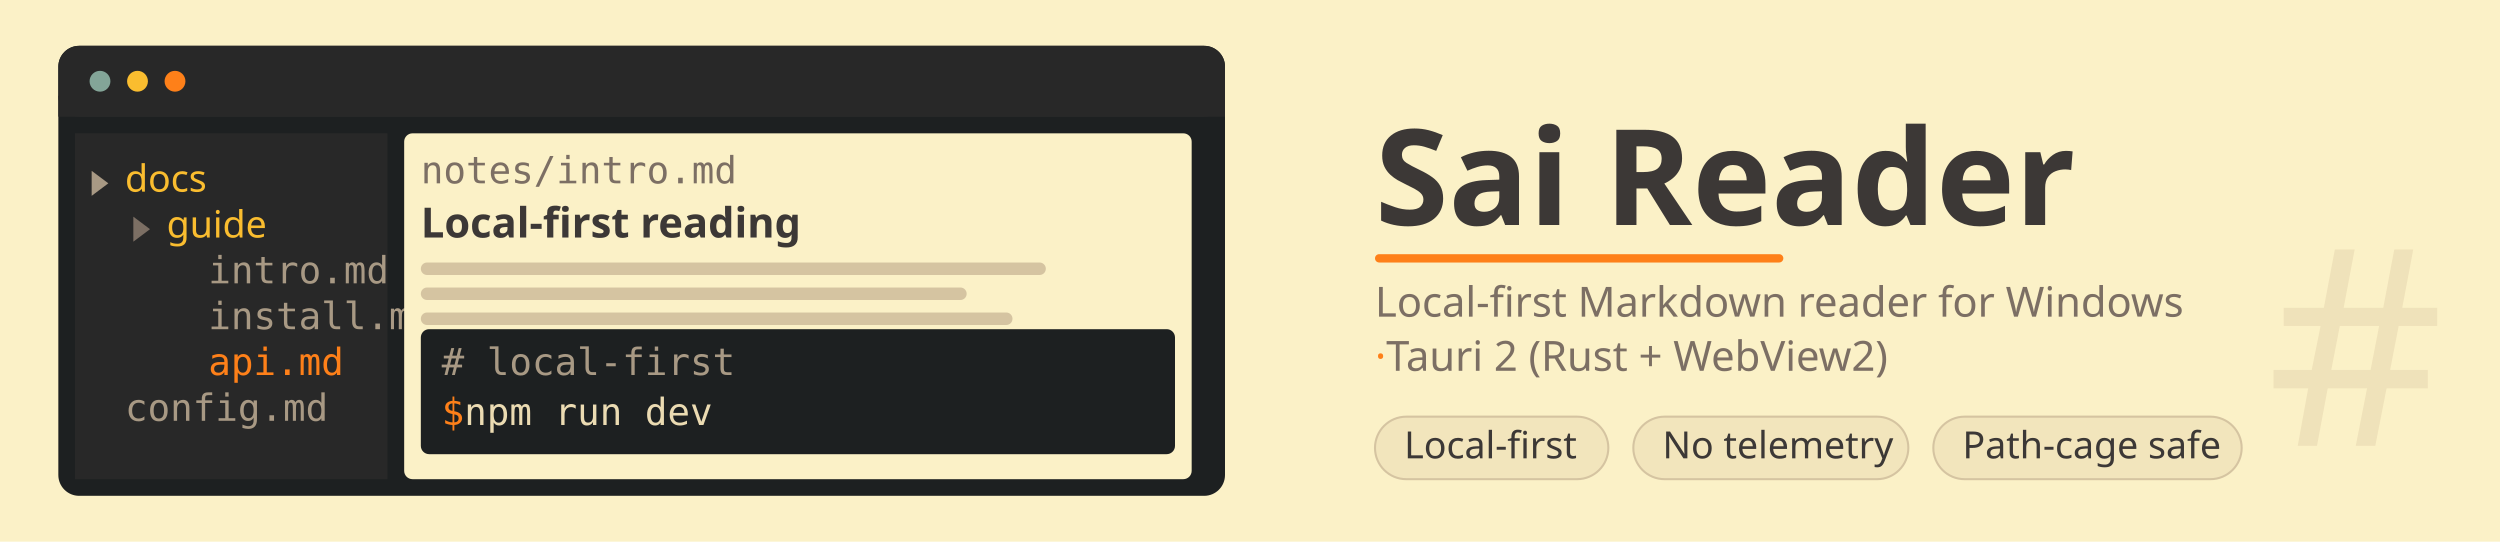
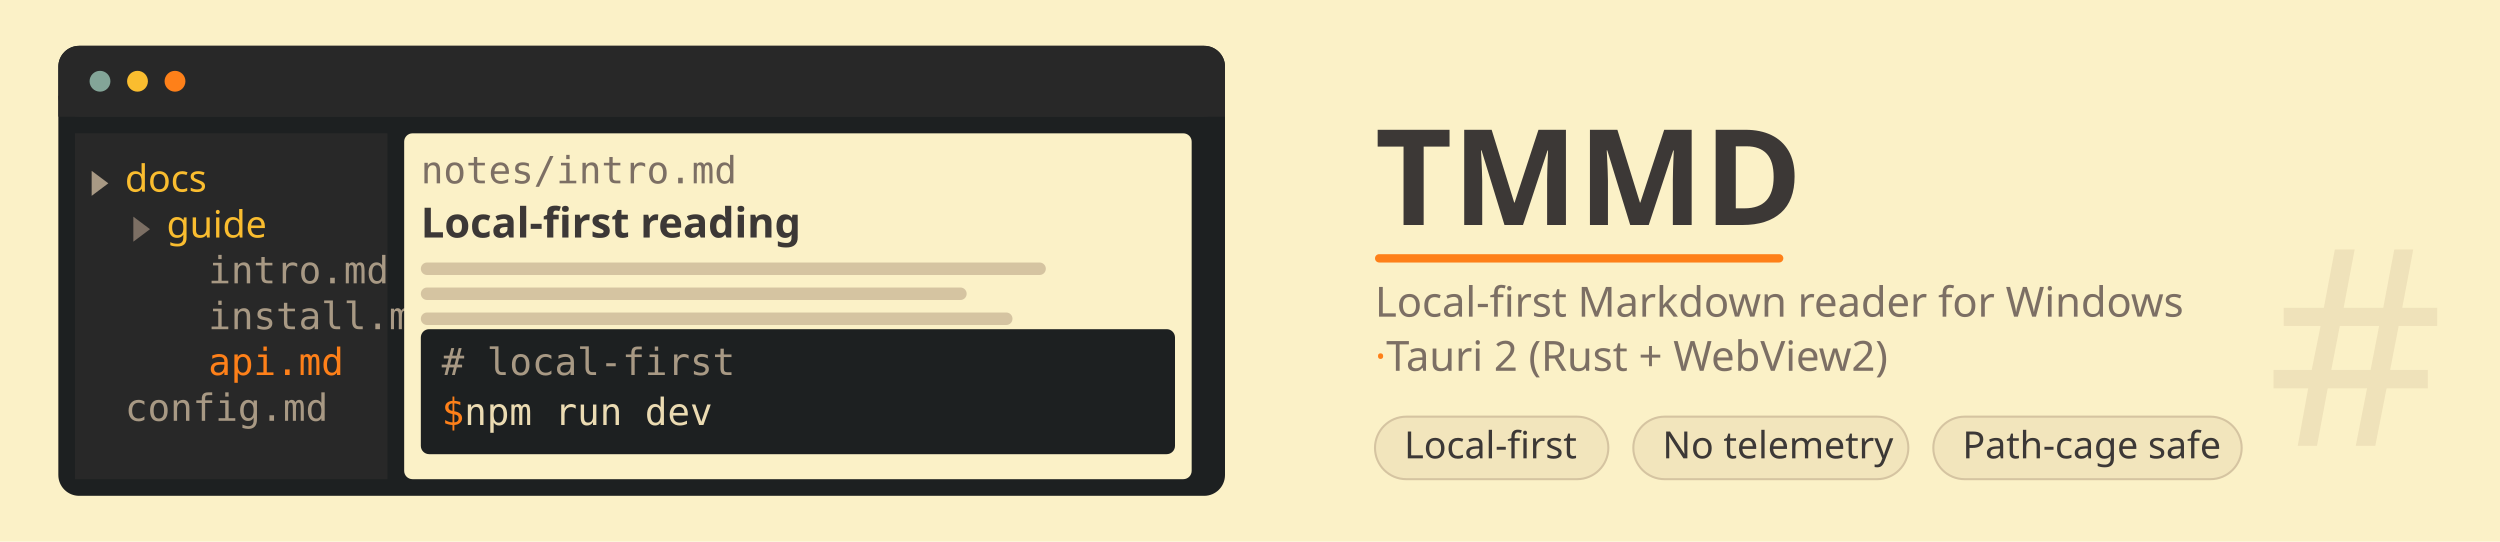
- <svg xmlns="http://www.w3.org/2000/svg" viewBox="0 0 1200 260" width="100%" role="img" aria-label="Sai Reader hero — local-first Markdown reader for Windows">
+ <svg xmlns="http://www.w3.org/2000/svg" viewBox="0 0 1200 260" width="100%" role="img" aria-label="TMMD hero — transparent local-first Markdown reader for Windows">
  <style>
text{font-family:system-ui,"Segoe UI",sans-serif}
.mono{font-family:Consolas,monospace}
</style>
  <rect width="1200" height="260" fill="#fbf1c7" />
  <text x="1088" y="214" font-size="132" fill="#e6d5ae" opacity=".55">#</text>
  <g>
    <rect x="28" y="22" width="560" height="216" rx="10" fill="#1d2021" />
    <rect x="28" y="22" width="560" height="34" rx="10" fill="#282828" />
    <rect x="28" y="46" width="560" height="10" fill="#282828" />
    <circle cx="48" cy="39" r="5" fill="#83a598" />
    <circle cx="66" cy="39" r="5" fill="#fabd2f" />
    <circle cx="84" cy="39" r="5" fill="#fe8019" />
    <rect x="36" y="64" width="150" height="166" fill="#282828" />
    <path d="M44 82 L52 88 L44 94 Z" fill="#a89984" />
    <text x="60" y="92" font-size="18" fill="#fabd2f">docs</text>
    <path d="M64 104 L72 110 L64 116 Z" fill="#7c6f64" />
    <text x="80" y="114" font-size="18" fill="#fabd2f">guide</text>
    <text class="mono" x="100" y="136" font-size="18" fill="#a89984">intro.md</text>
    <text class="mono" x="100" y="158" font-size="18" fill="#a89984">install.md</text>
    <text class="mono" x="100" y="180" font-size="18" fill="#fe8019">api.md</text>
    <text class="mono" x="60" y="202" font-size="18" fill="#a89984">config.md</text>
    <rect x="194" y="64" width="378" height="166" rx="4" fill="#fbf1c7" />
    <text class="mono" x="202" y="88" font-size="18" fill="#7c6f64">notes/intro.md</text>
    <text x="202" y="114" font-size="20" font-weight="700" fill="#3c3836">Local-first reading</text>
    <rect x="202" y="126" width="300" height="6" rx="3" fill="#d5c4a1" />
    <rect x="202" y="138" width="262" height="6" rx="3" fill="#d5c4a1" />
    <rect x="202" y="150" width="284" height="6" rx="3" fill="#d5c4a1" />
    <rect x="202" y="158" width="362" height="60" rx="4" fill="#1d2021" />
    <text class="mono" x="212" y="180" font-size="18" fill="#a89984"># local-first</text>
    <text class="mono" x="212" y="204" font-size="18" fill="#ebdbb2">
      <tspan fill="#fe8019">$ </tspan>npm run dev</text>
  </g>
-   <text x="660" y="108" font-size="64" font-weight="700" fill="#3c3836">Sai Reader</text>
+   <text x="660" y="108" font-size="64" font-weight="700" fill="#3c3836">TMMD</text>
  <rect x="660" y="122" width="196" height="4" rx="2" fill="#fe8019" />
  <text x="660" y="152" font-size="20" fill="#7c6f64">Local-first Markdown reader for Windows</text>
  <text x="660" y="178" font-size="20" fill="#7c6f64">
    <tspan fill="#fe8019">· </tspan>Tauri 2 (Rust + WebView2)</text>
  <g font-size="18">
    <rect x="660" y="200" width="112" height="30" rx="15" fill="#f2e5bc" stroke="#d5c4a1" />
    <text x="674" y="220" fill="#3c3836">Local-first</text>
    <rect x="784" y="200" width="132" height="30" rx="15" fill="#f2e5bc" stroke="#d5c4a1" />
    <text x="798" y="220" fill="#3c3836">No telemetry</text>
    <rect x="928" y="200" width="148" height="30" rx="15" fill="#f2e5bc" stroke="#d5c4a1" />
    <text x="942" y="220" fill="#3c3836">Path-cage safe</text>
  </g>
</svg>
